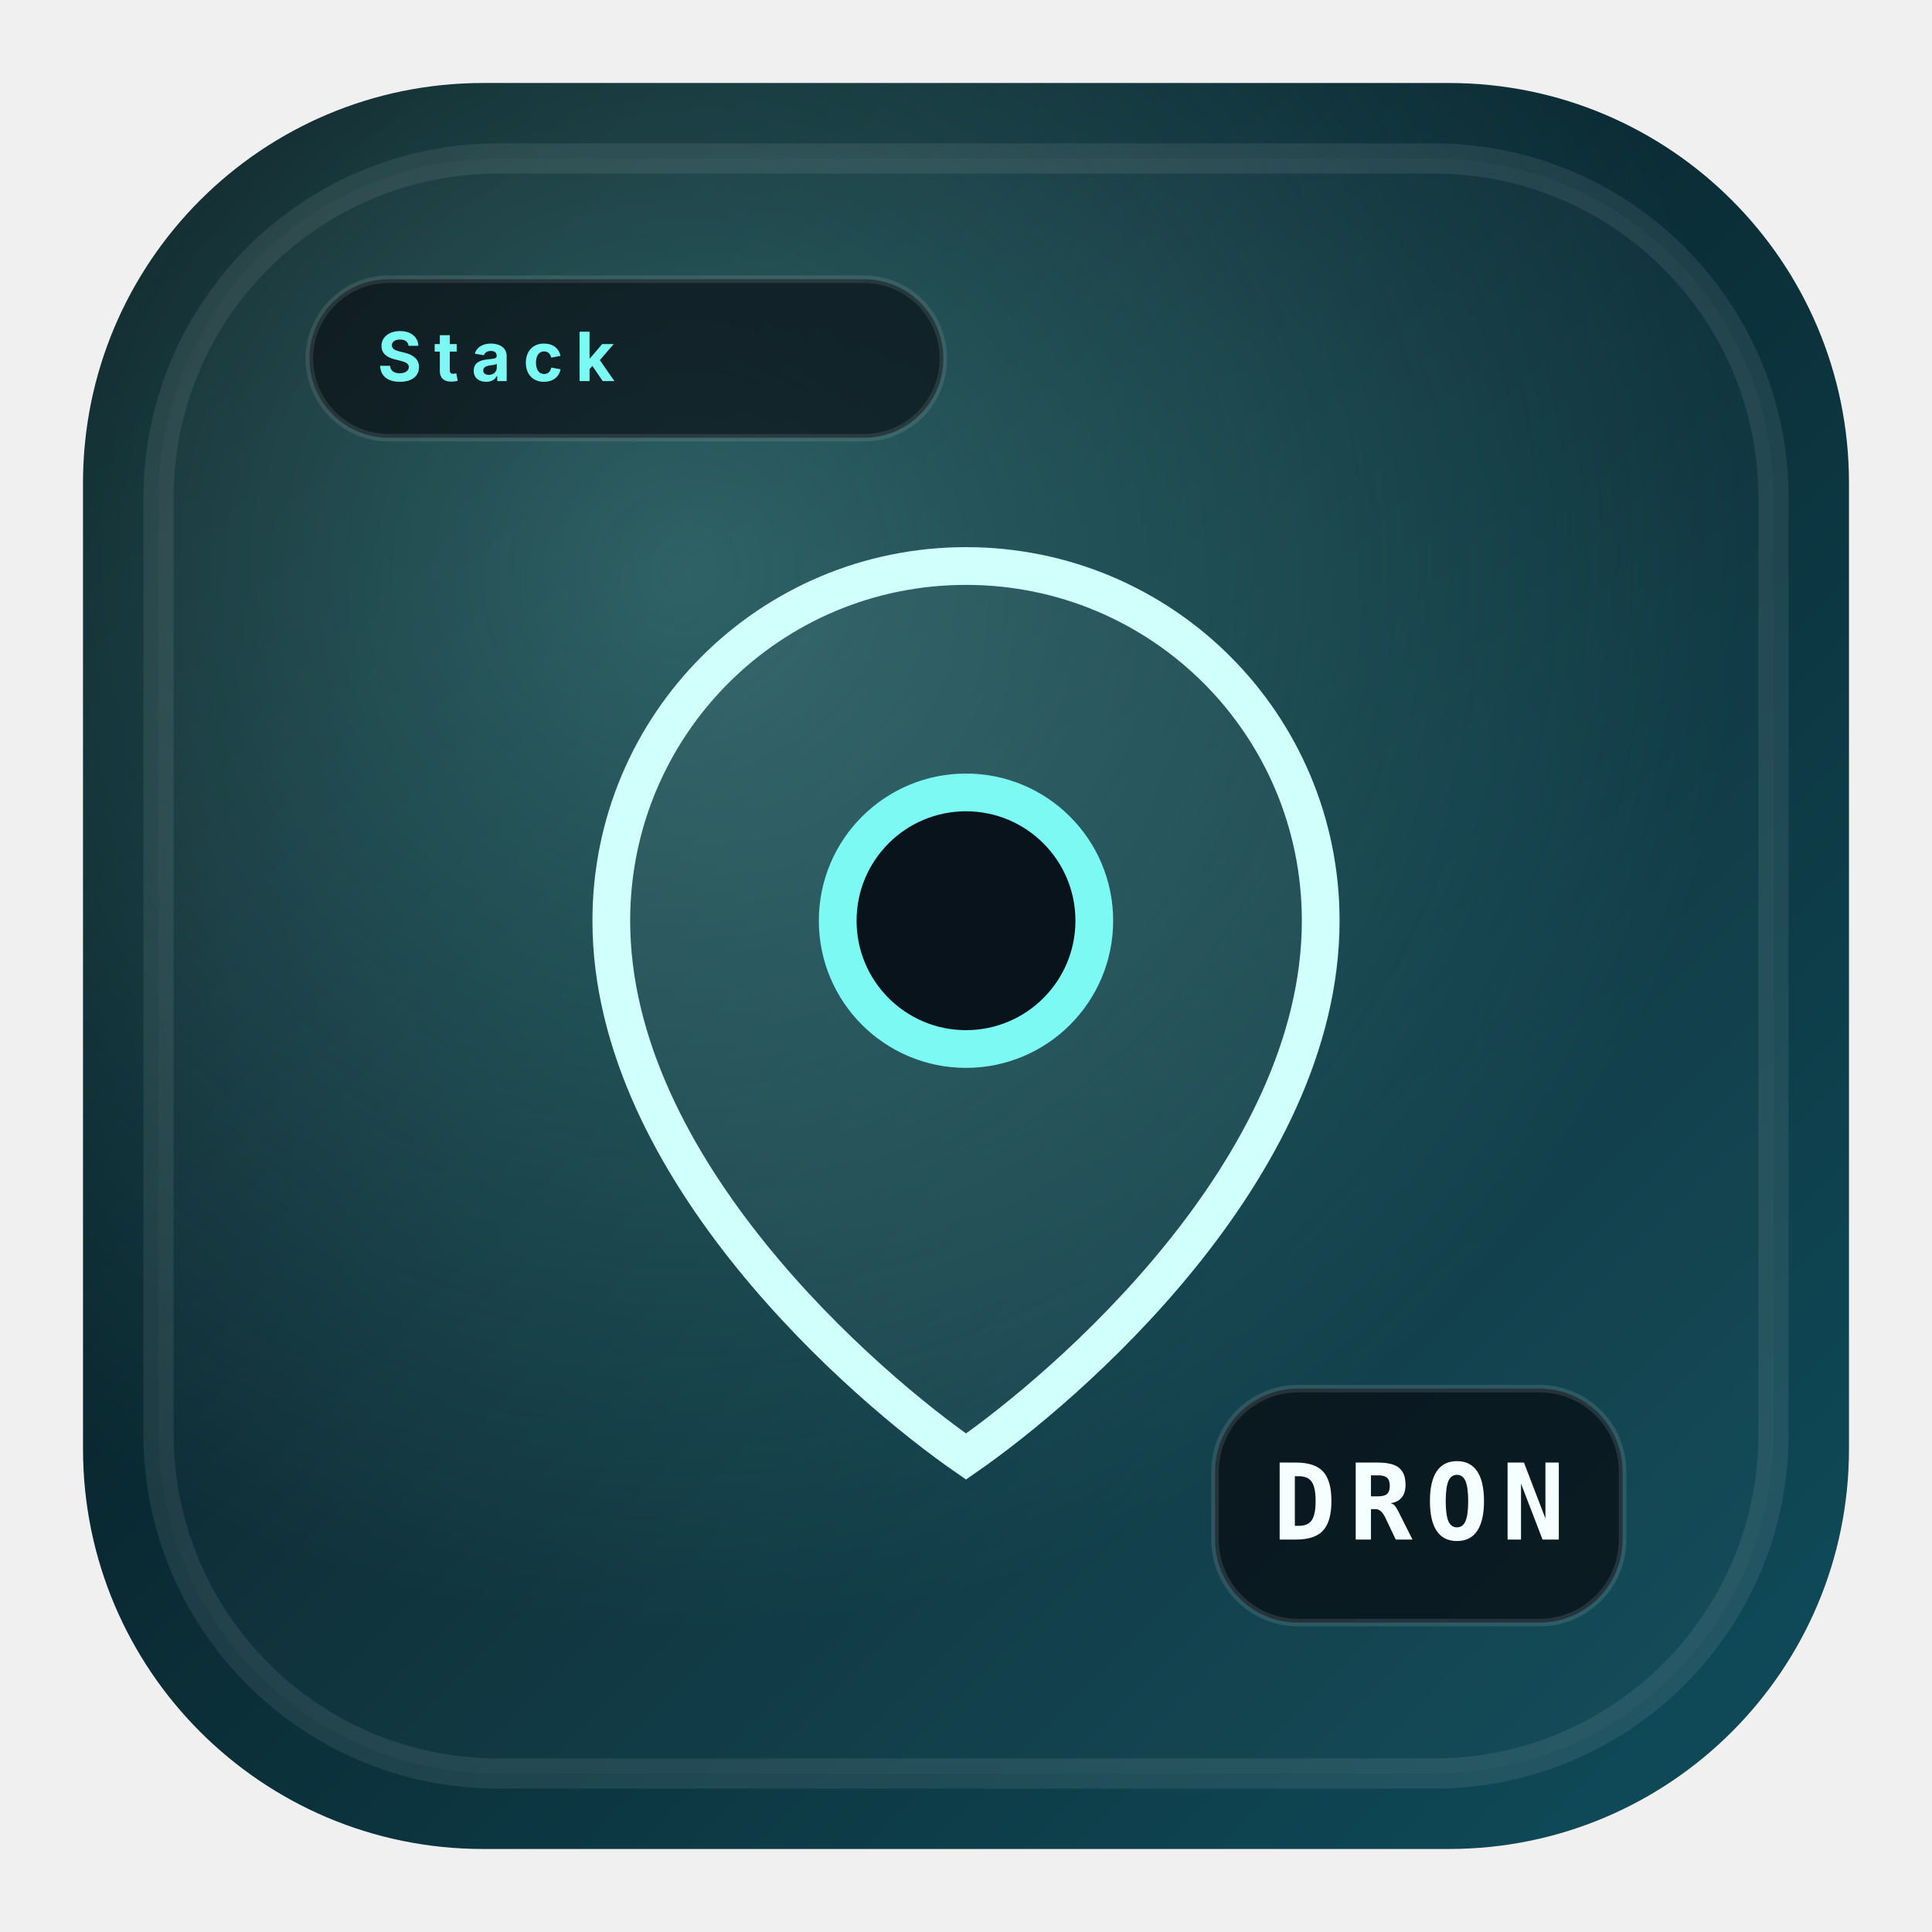
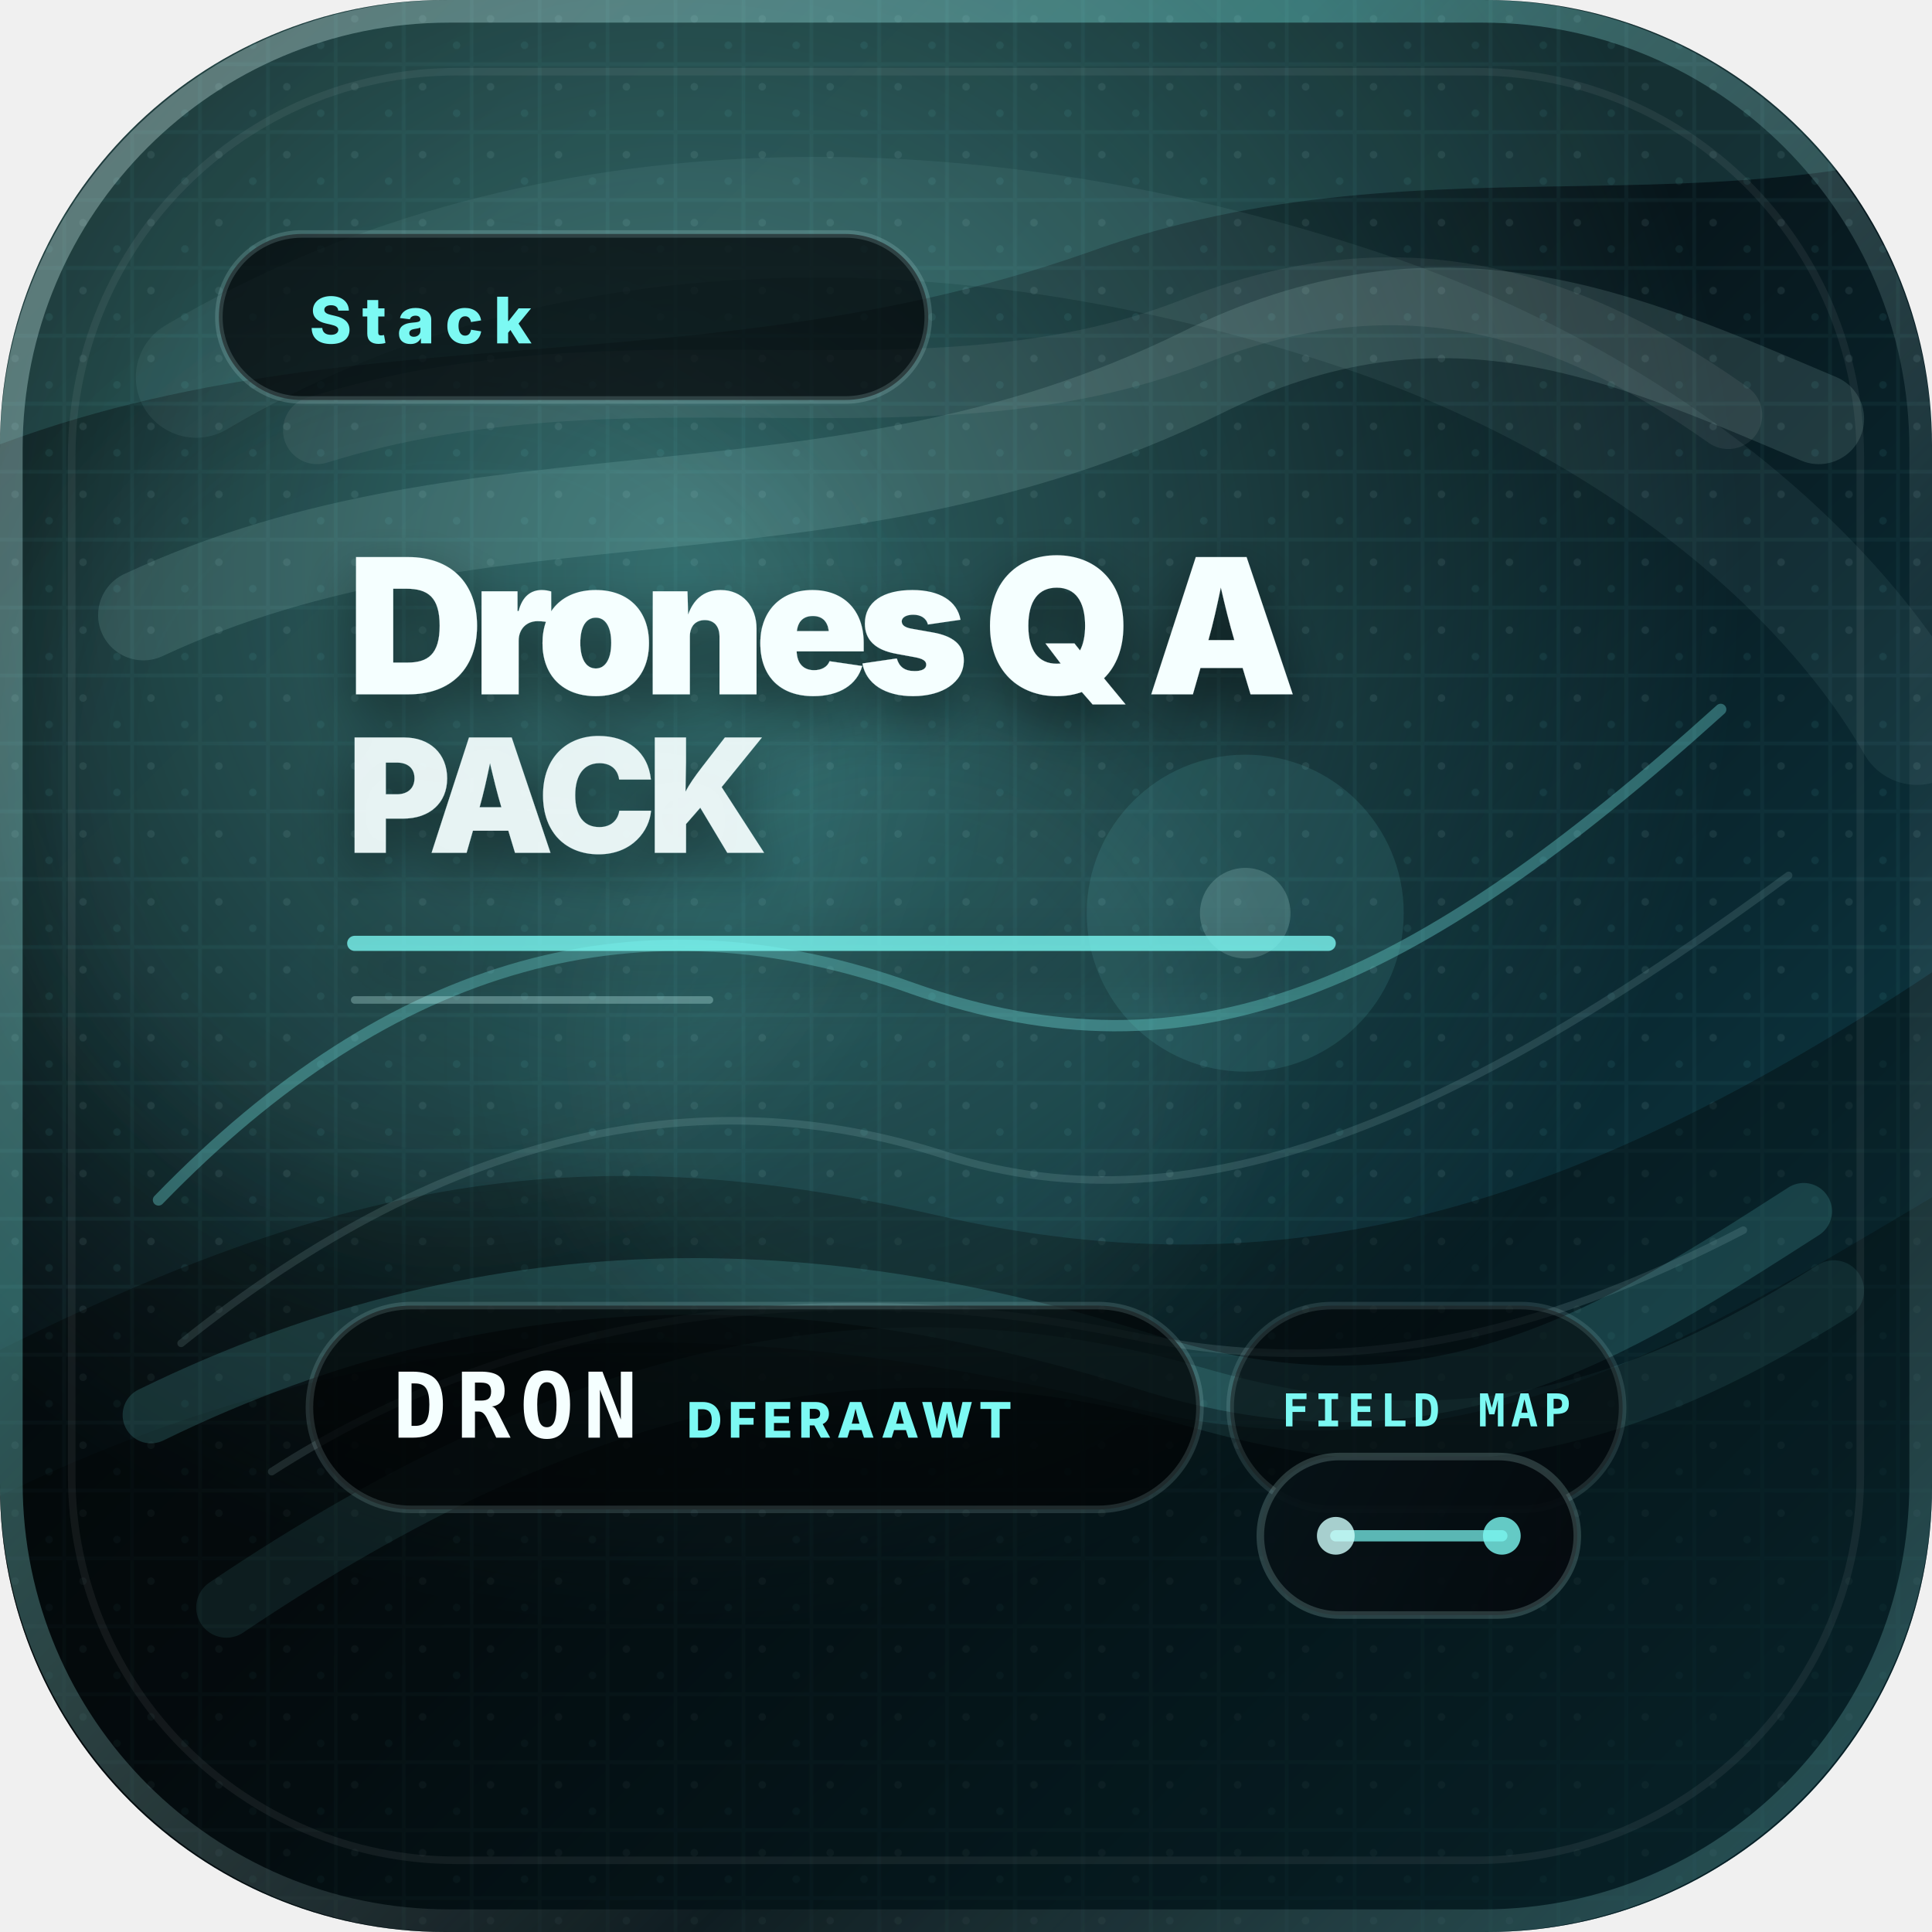
<svg xmlns="http://www.w3.org/2000/svg" width="512" height="512" viewBox="0 0 512 512" fill="none" role="img" aria-label="Drones Q&amp;A icon">
  <defs>
-     <linearGradient id="bg" x1="56" y1="56" x2="456" y2="456" gradientUnits="userSpaceOnUse">
-       <stop stop-color="#07151A" />
+     <clipPath id="tileClip">
+       <rect x="0" y="0" width="512" height="512" rx="118" />
+     </clipPath>
+     <linearGradient id="bg" x1="0" y1="0" x2="512" y2="512" gradientUnits="userSpaceOnUse">
+       <stop stop-color="#020406" />
+       <stop offset="0.48" stop-color="#07151A" />
      <stop offset="1" stop-color="#0F4957" />
    </linearGradient>
+     <linearGradient id="line" x1="128" y1="132" x2="394" y2="386" gradientUnits="userSpaceOnUse">
+       <stop stop-color="#D0FFFC" />
+       <stop offset="0.46" stop-color="#7CF9F3" />
+       <stop offset="1" stop-color="#7CF9F3" />
+     </linearGradient>
+     <linearGradient id="rim" x1="0" y1="0" x2="512" y2="512" gradientUnits="userSpaceOnUse">
+       <stop stop-color="#FFFFFF" stop-opacity="0.62" />
+       <stop offset="0.34" stop-color="#7CF9F3" stop-opacity="0.66" />
+       <stop offset="0.68" stop-color="#FFFFFF" stop-opacity="0.08" />
+       <stop offset="1" stop-color="#7CF9F3" stop-opacity="0.5" />
+     </linearGradient>
+     <linearGradient id="badge" x1="326" y1="368" x2="434" y2="430" gradientUnits="userSpaceOnUse">
+       <stop stop-color="#07151A" />
+       <stop offset="1" stop-color="#05070B" />
+     </linearGradient>
+     <linearGradient id="coverGlass" x1="84" y1="106" x2="428" y2="406" gradientUnits="userSpaceOnUse">
+       <stop stop-color="#FFFFFF" stop-opacity="0.08" />
+       <stop offset="0.46" stop-color="#7CF9F3" stop-opacity="0.025" />
+       <stop offset="1" stop-color="#000000" stop-opacity="0.2" />
+     </linearGradient>
    <radialGradient id="glow" cx="0" cy="0" r="1" gradientUnits="userSpaceOnUse" gradientTransform="translate(180 152) rotate(52) scale(282 282)">
-       <stop stop-color="#7CF9F3" stop-opacity="0.28" />
+       <stop stop-color="#7CF9F3" stop-opacity="0.36" />
      <stop offset="1" stop-color="#7CF9F3" stop-opacity="0" />
    </radialGradient>
+     <pattern id="grain" width="18" height="18" patternUnits="userSpaceOnUse">
+       <path d="M0 17H18M17 0V18" stroke="#7CF9F3" stroke-opacity="0.08" stroke-width="1" />
+       <circle cx="4" cy="5" r="1" fill="#D0FFFC" fill-opacity="0.14" />
+       <circle cx="13" cy="12" r="1" fill="#7CF9F3" fill-opacity="0.12" />
+     </pattern>
+     <filter id="glyphGlow" x="-40%" y="-40%" width="180%" height="180%" color-interpolation-filters="sRGB">
+       <feDropShadow dx="0" dy="0" stdDeviation="8" flood-color="#7CF9F3" flood-opacity="0.42" />
+       <feDropShadow dx="0" dy="16" stdDeviation="18" flood-color="#000000" flood-opacity="0.36" />
+     </filter>
+     <filter id="softBlur" x="-30%" y="-30%" width="160%" height="160%">
+       <feGaussianBlur stdDeviation="18" />
+     </filter>
+     <filter id="titleLift" x="-20%" y="-20%" width="140%" height="140%">
+       <feDropShadow dx="0" dy="6" stdDeviation="7" flood-color="#000000" flood-opacity="0.45" />
+     </filter>
  </defs>
-   <rect x="22" y="22" width="468" height="468" rx="106" fill="url(#bg)" />
-   <rect x="22" y="22" width="468" height="468" rx="106" fill="url(#glow)" />
-   <rect x="42" y="42" width="428" height="428" rx="90" fill="rgba(255,255,255,0.02)" stroke="rgba(255,255,255,0.08)" stroke-width="8" />
-   <path d="M256 150C308 150 350 192 350 244C350 310 282 368 256 386C230 368 162 310 162 244C162 192 204 150 256 150Z" fill="rgba(255,255,255,0.04)" stroke="#D0FFFC" stroke-width="10" />
-   <circle cx="256" cy="244" r="34" fill="#09131C" stroke="#7CF9F3" stroke-width="10" />
-   <rect x="82" y="74" width="168" height="42" rx="21" fill="rgba(7,10,16,0.64)" stroke="rgba(255,255,255,0.10)" stroke-width="2" />
-   <text x="100" y="101" fill="#7CF9F3" font-family="Inter, SF Pro Display, Arial, sans-serif" font-size="18" font-weight="700" letter-spacing="0.18em">Stack</text>
-   <rect x="322" y="368" width="108" height="62" rx="22" fill="rgba(7,10,16,0.72)" stroke="rgba(255,255,255,0.11)" stroke-width="2" />
-   <text x="376" y="408" text-anchor="middle" fill="#F5FFFF" font-family="JetBrains Mono, SF Mono, monospace" font-size="28" font-weight="700" letter-spacing="0.12em">DRON</text>
+   <g clip-path="url(#tileClip)">
+     <rect width="512" height="512" fill="url(#bg)" />
+     <rect width="512" height="512" fill="url(#glow)" />
+     <rect width="512" height="512" fill="url(#grain)" opacity="0.55" />
+     <path d="M-20 368C86 312 152 300 248 322C344 344 424 320 532 244V532H-20V368Z" fill="#000000" opacity="0.34" />
+     <path d="M52 100C140 48 252 46 360 82C432 106 484 150 508 192" stroke="#D0FFFC" stroke-width="32" stroke-linecap="round" opacity="0.06" />
+     <path d="M60 426C152 364 232 346 316 370C378 388 426 380 486 342" stroke="#7CF9F3" stroke-width="16" stroke-linecap="round" opacity="0.11" />
+     <g opacity="0.94">
+       <path d="M-34 133C72 77 174 107 288 67C382 33 462 67 550 27V-30H-34V133Z" fill="#7CF9F3" fill-opacity="0.13" />
+       <path d="M-28 411C86 347 186 345 300 373C398 397 462 345 540 301V552H-28V411Z" fill="#000000" fill-opacity="0.27" />
+       <path d="M38 163C128 121 220 147 318 99C382 67 430 89 482 111" fill="none" stroke="#D0FFFC" stroke-opacity="0.13" stroke-width="24" stroke-linecap="round" />
+       <path d="M40 375C134 329 222 335 304 361C380 385 428 353 478 321" fill="none" stroke="#7CF9F3" stroke-opacity="0.16" stroke-width="15" stroke-linecap="round" />
+       <circle cx="120" cy="205" r="116" fill="#7CF9F3" fill-opacity="0.08" filter="url(#softBlur)" />
+       <circle cx="238" cy="277" r="88" fill="#7CF9F3" fill-opacity="0.08" filter="url(#softBlur)" />
+       <path d="M84 114C168 88 244 116 316 88C366 68 410 76 458 110" fill="none" stroke="#FFFFFF" stroke-opacity="0.07" stroke-width="18" stroke-linecap="round" />
+     </g>
+     <g opacity="0.76">
+       <path d="M42 318C104 254 170 236 242 262C316 288 374 262 456 188" fill="none" stroke="#7CF9F3" stroke-opacity="0.42" stroke-width="3" stroke-linecap="round" />
+       <path d="M48 356C120 298 188 286 250 306C318 328 390 294 474 232" fill="none" stroke="#D0FFFC" stroke-opacity="0.16" stroke-width="2" stroke-linecap="round" />
+       <path d="M72 390C134 350 214 336 300 354C358 366 408 354 462 326" fill="none" stroke="#D0FFFC" stroke-opacity="0.16" stroke-width="2" stroke-linecap="round" />
+       <circle cx="330" cy="242" r="42" fill="#7CF9F3" fill-opacity="0.13" />
+       <circle cx="330" cy="242" r="12" fill="#D0FFFC" fill-opacity="0.24" />
+     </g>
+     <g filter="url(#titleLift)">
+       <text x="92" y="184" fill="#F5FFFF" font-family="Inter, SF Pro Display, Arial, sans-serif" font-size="50" font-weight="900" letter-spacing="-0.06em">Drones Q A</text>
+       <text x="92" y="226" fill="#F5FFFF" fill-opacity="0.92" font-family="Inter, SF Pro Display, Arial, sans-serif" font-size="42" font-weight="900" letter-spacing="-0.055em">PACK</text>
+       <path d="M94 250H352" stroke="#7CF9F3" stroke-width="4" stroke-linecap="round" opacity="0.78" />
+       <path d="M94 265H188" stroke="#D0FFFC" stroke-width="2" stroke-linecap="round" opacity="0.28" />
+     </g>
+     <g>
+       <rect x="82" y="346" width="236" height="54" rx="27" fill="#020406" fill-opacity="0.76" stroke="#D0FFFC" stroke-opacity="0.14" stroke-width="2" />
+       <text x="104" y="381" fill="#F5FFFF" font-family="JetBrains Mono, SF Mono, monospace" font-size="24" font-weight="900" letter-spacing="0.1em">DRON</text>
+       <text x="182" y="381" fill="#7CF9F3" font-family="Inter, SF Pro Display, Arial, sans-serif" font-size="13" font-weight="800" letter-spacing="0.12em">DFERAAWT</text>
+       <rect x="326" y="346" width="104" height="54" rx="27" fill="#020406" fill-opacity="0.58" stroke="#D0FFFC" stroke-opacity="0.12" stroke-width="2" />
+       <text x="378" y="378" text-anchor="middle" fill="#7CF9F3" font-family="JetBrains Mono, SF Mono, monospace" font-size="12" font-weight="800" letter-spacing="0.12em">FIELD MAP</text>
+     </g>
+     <rect x="58" y="62" width="188" height="44" rx="22" fill="#020406" fill-opacity="0.72" stroke="#D0FFFC" stroke-opacity="0.16" stroke-width="2" />
+     <text x="82" y="91" fill="#7CF9F3" font-family="Inter, SF Pro Display, Arial, sans-serif" font-size="17" font-weight="800" letter-spacing="0.16em">Stack</text>
+     <rect x="334" y="386" width="84" height="42" rx="21" fill="url(#badge)" fill-opacity="0.92" stroke="#D0FFFC" stroke-opacity="0.18" stroke-width="2" />
+     <path d="M354 407H398" stroke="#7CF9F3" stroke-opacity="0.72" stroke-width="3" stroke-linecap="round" />
+     <circle cx="354" cy="407" r="5" fill="#D0FFFC" opacity="0.8" />
+     <circle cx="398" cy="407" r="5" fill="#7CF9F3" opacity="0.8" />
+   </g>
+   <rect x="3" y="3" width="506" height="506" rx="116" stroke="url(#rim)" stroke-opacity="0.5" stroke-width="6" />
+   <rect x="19" y="19" width="474" height="474" rx="102" stroke="#FFFFFF" stroke-opacity="0.06" stroke-width="2" />
</svg>
